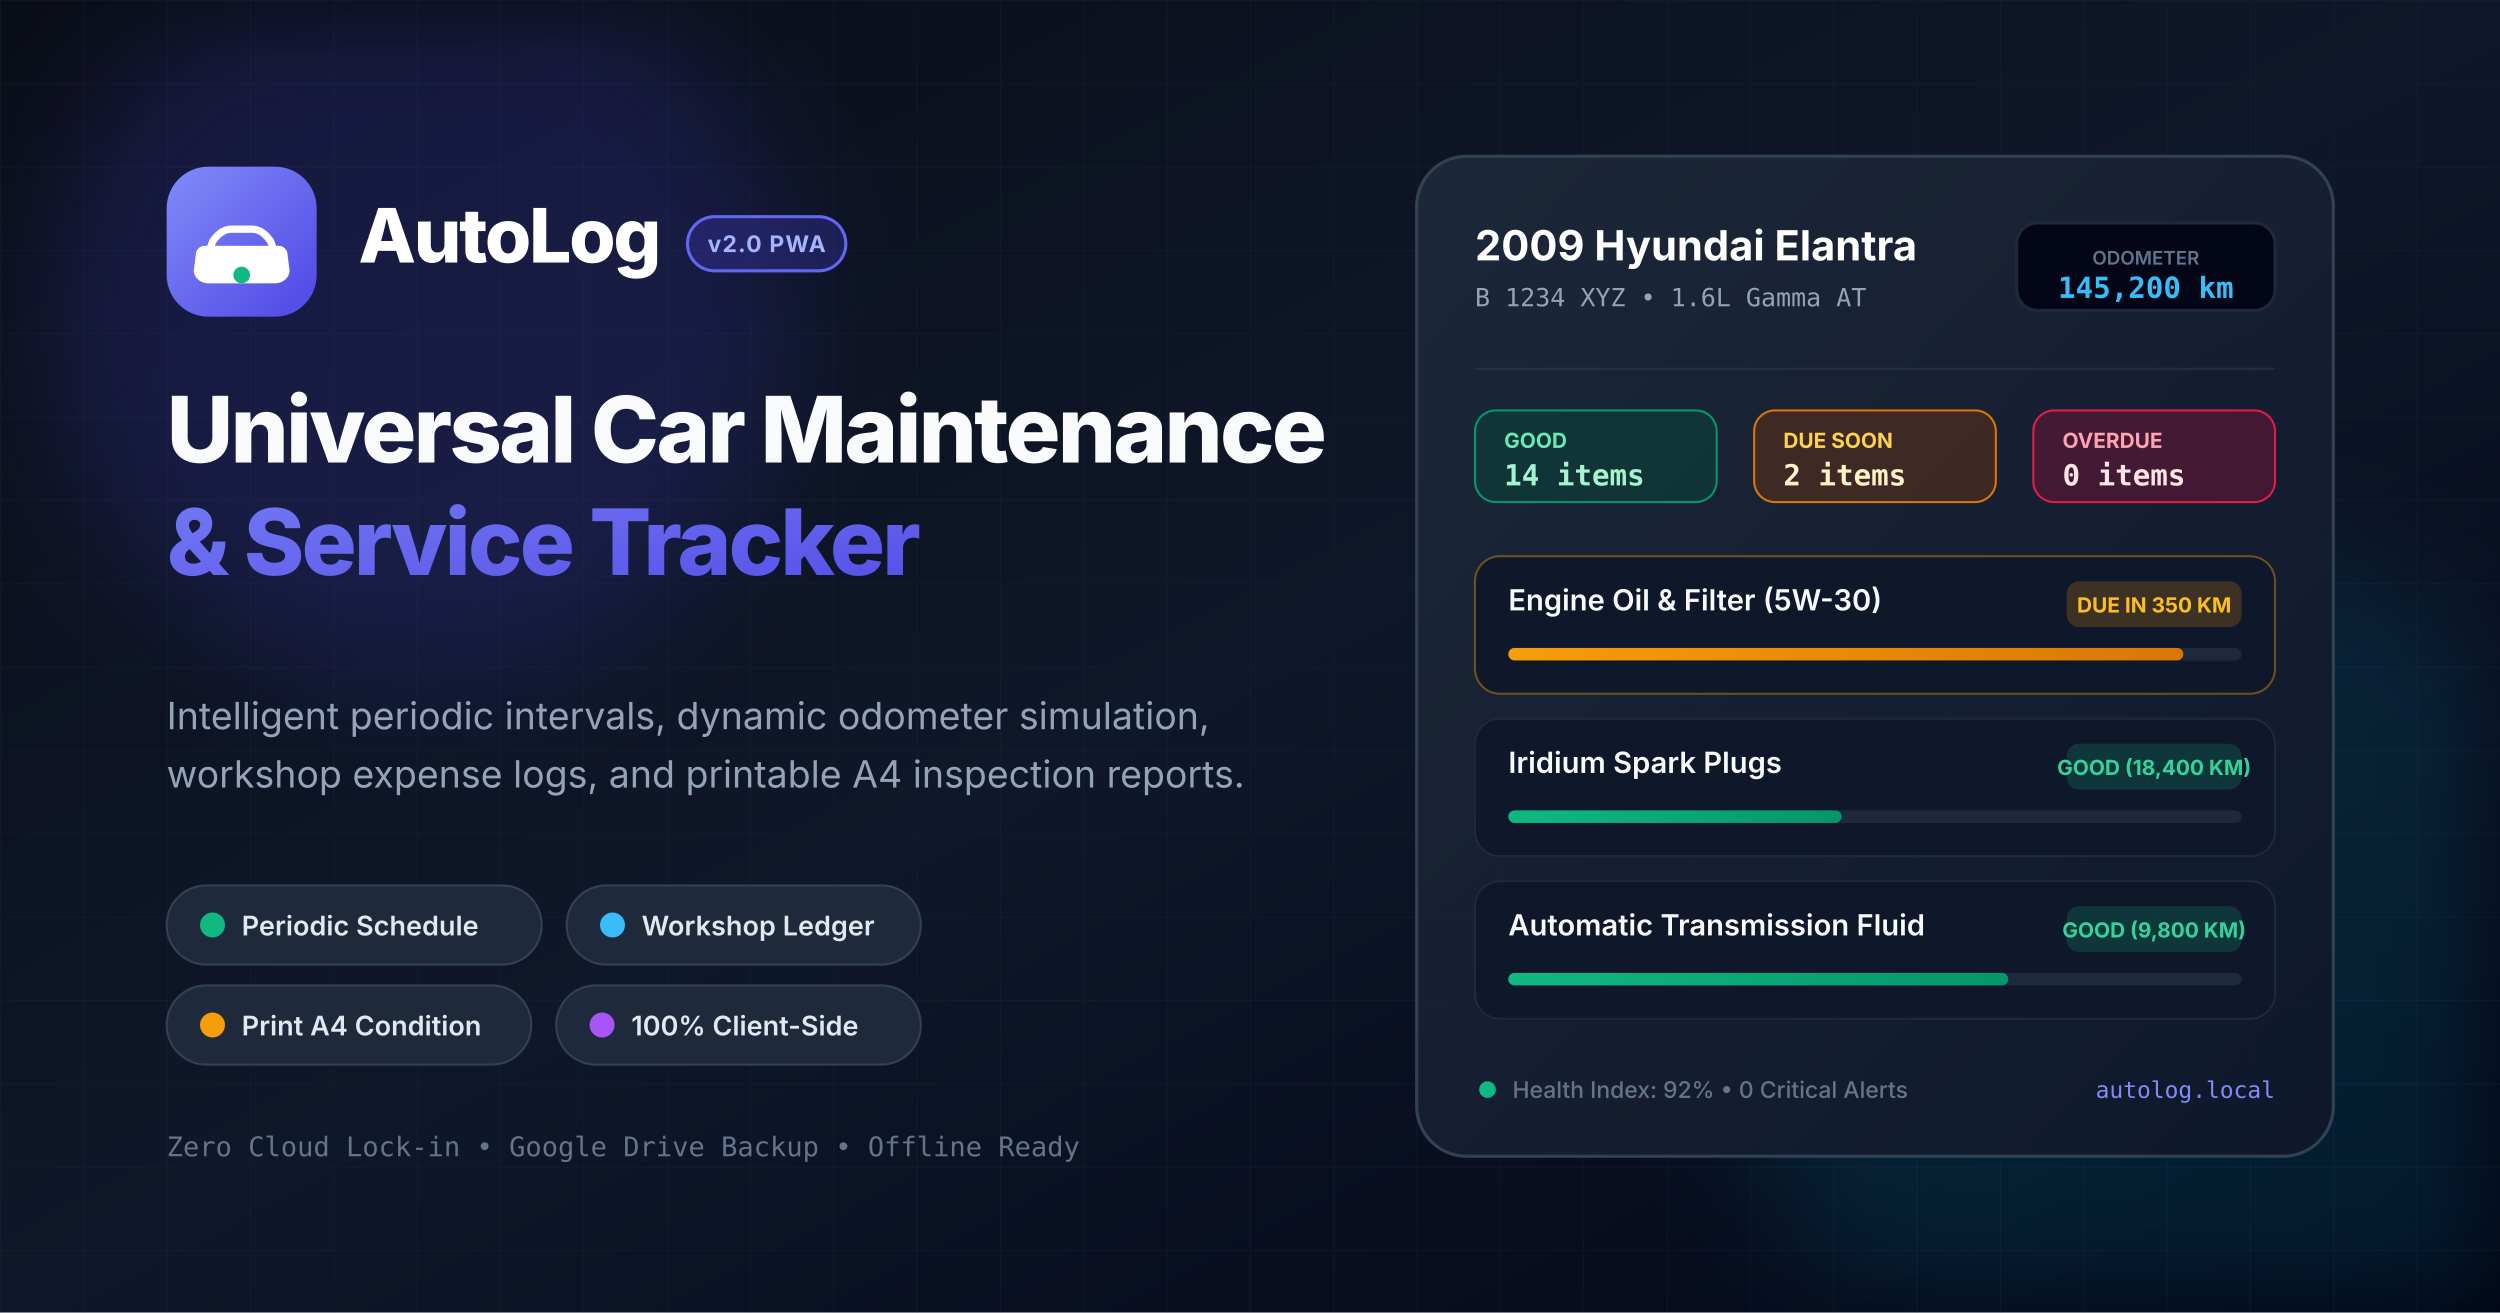
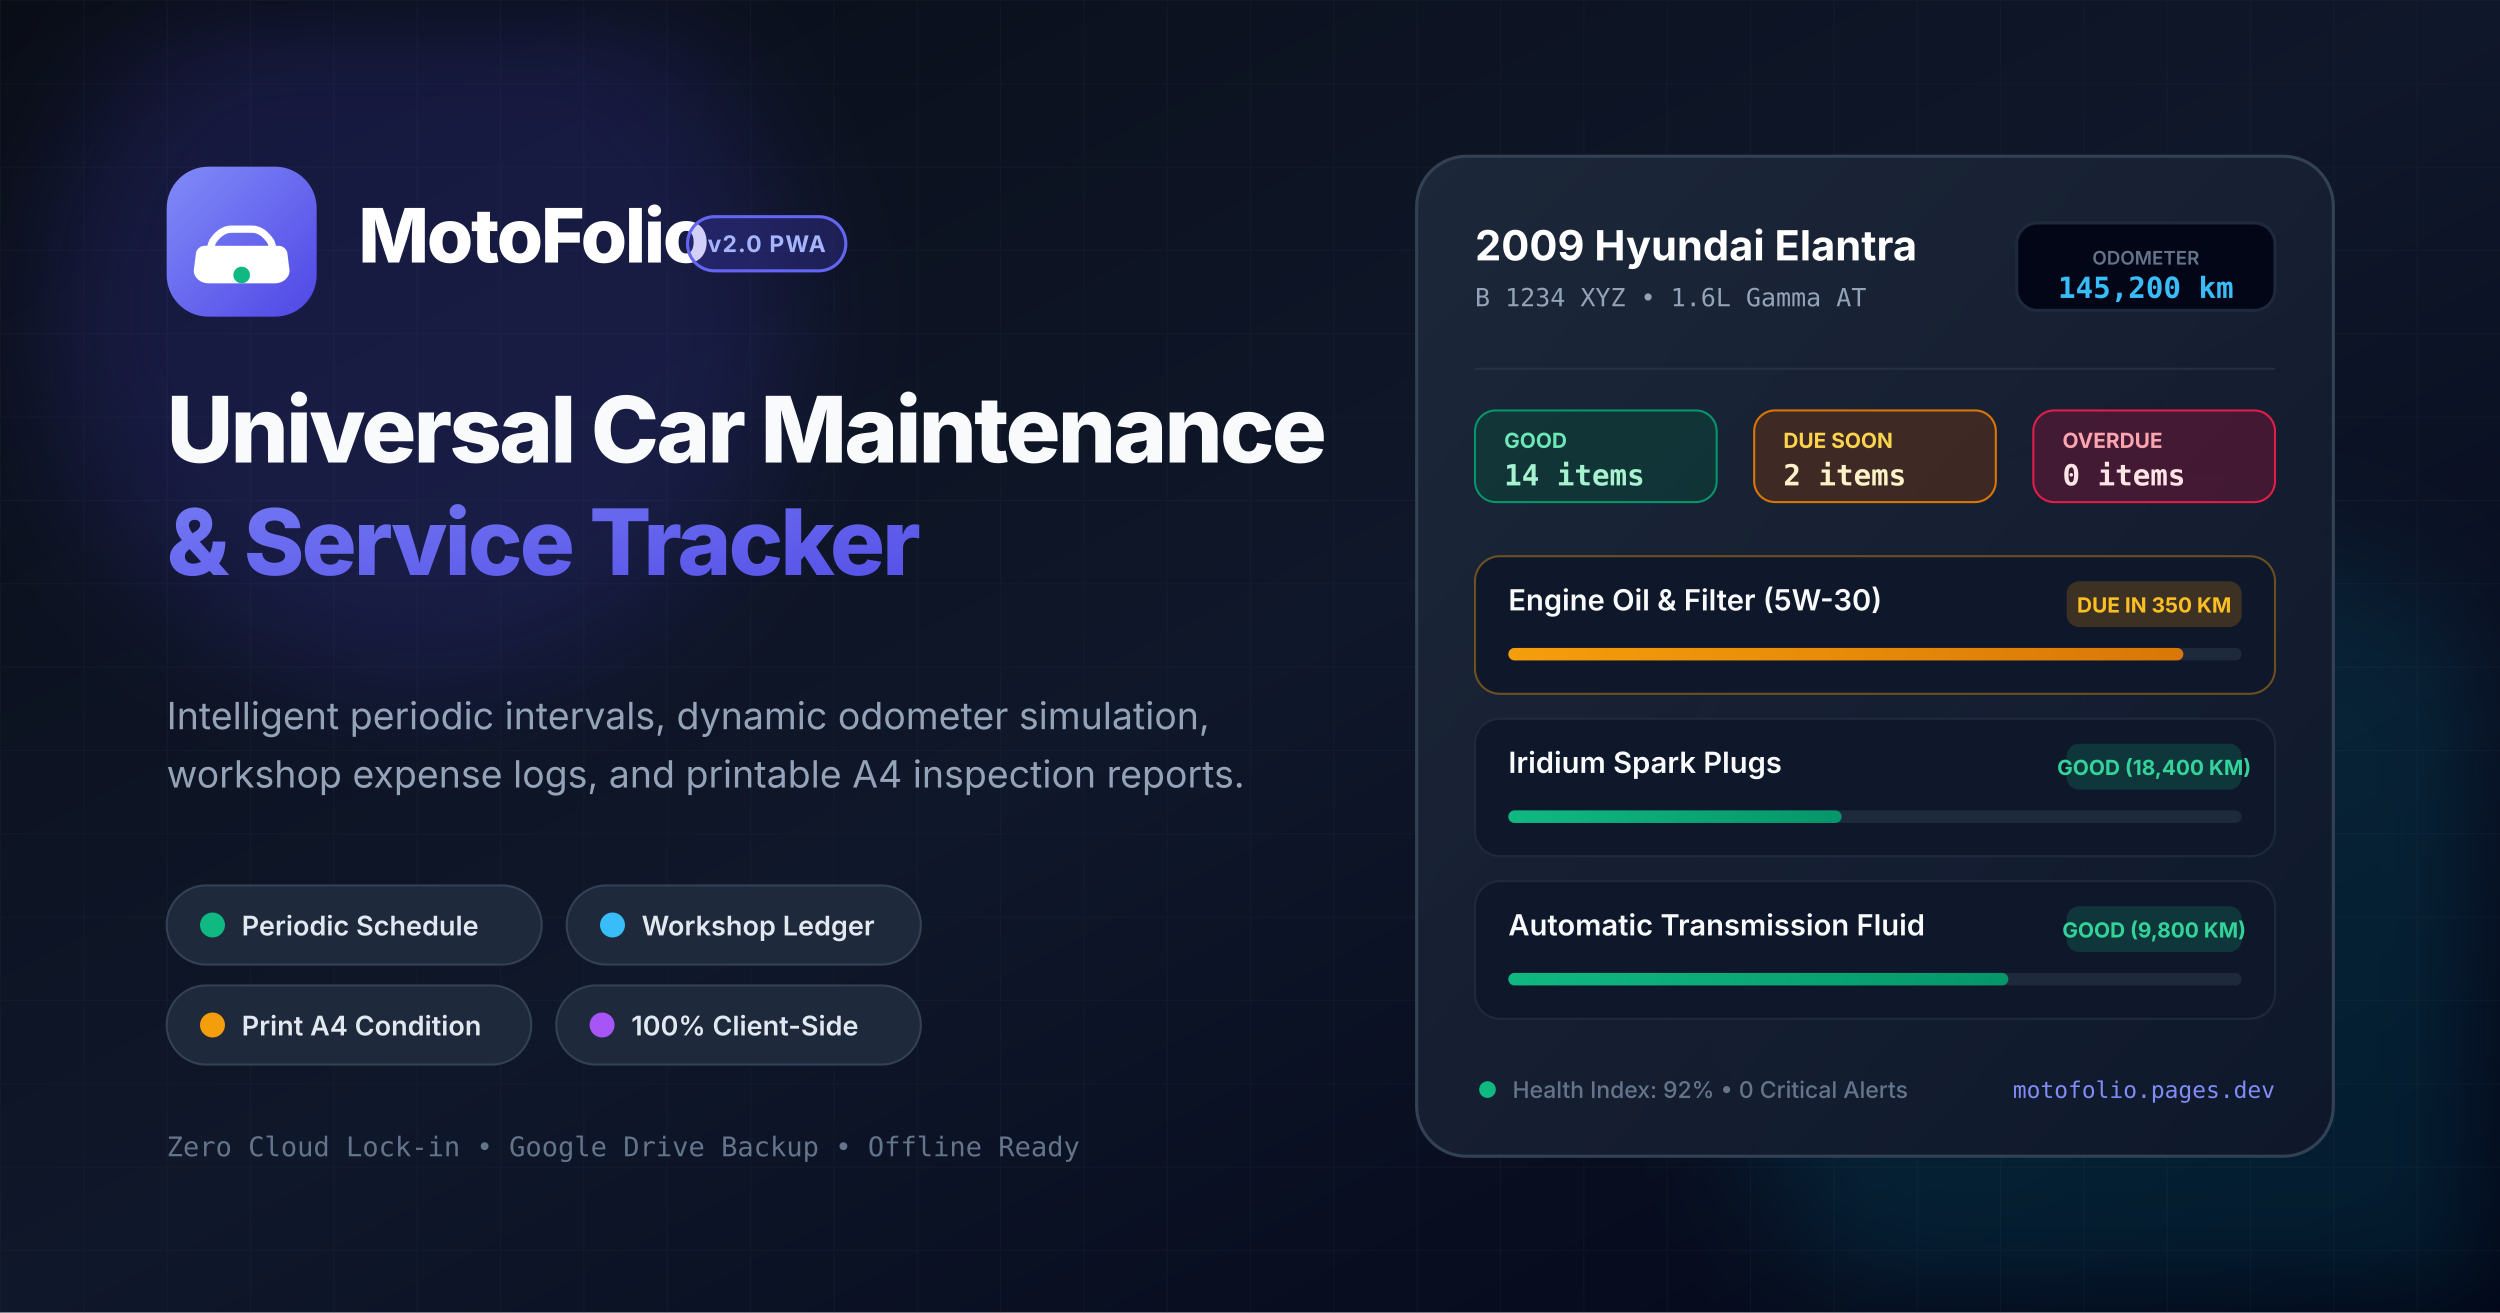
<svg xmlns="http://www.w3.org/2000/svg" viewBox="0 0 1200 630" width="1200" height="630">
  <defs>
    <linearGradient id="bgCanvas" x1="0%" y1="0%" x2="100%" y2="100%">
      <stop offset="0%" stop-color="#090d16" />
      <stop offset="50%" stop-color="#0f172a" />
      <stop offset="100%" stop-color="#020617" />
    </linearGradient>
    <linearGradient id="brandGrad" x1="0%" y1="0%" x2="100%" y2="100%">
      <stop offset="0%" stop-color="#818cf8" />
      <stop offset="100%" stop-color="#4f46e5" />
    </linearGradient>
    <linearGradient id="cardGrad" x1="0%" y1="0%" x2="100%" y2="100%">
      <stop offset="0%" stop-color="#1e293b" stop-opacity="0.9" />
      <stop offset="100%" stop-color="#0f172a" stop-opacity="0.95" />
    </linearGradient>
    <linearGradient id="goodGrad" x1="0%" y1="0%" x2="100%" y2="0%">
      <stop offset="0%" stop-color="#10b981" />
      <stop offset="100%" stop-color="#059669" />
    </linearGradient>
    <linearGradient id="warnGrad" x1="0%" y1="0%" x2="100%" y2="0%">
      <stop offset="0%" stop-color="#f59e0b" />
      <stop offset="100%" stop-color="#d97706" />
    </linearGradient>
    <linearGradient id="critGrad" x1="0%" y1="0%" x2="100%" y2="0%">
      <stop offset="0%" stop-color="#f43f5e" />
      <stop offset="100%" stop-color="#e11d48" />
    </linearGradient>
    <pattern id="grid" width="40" height="40" patternUnits="userSpaceOnUse">
      <path d="M 40 0 L 0 0 0 40" fill="none" stroke="#334155" stroke-width="1" stroke-opacity="0.15" />
    </pattern>
    <filter id="softGlow" x="-20%" y="-20%" width="140%" height="140%">
      <feGaussianBlur stdDeviation="30" result="blur" />
    </filter>
  </defs>
  <rect width="1200" height="630" fill="url(#bgCanvas)" />
  <rect width="1200" height="630" fill="url(#grid)" />
  <circle cx="200" cy="150" r="180" fill="#4f46e5" opacity="0.18" filter="url(#softGlow)" />
  <circle cx="1050" cy="480" r="220" fill="#06b6d4" opacity="0.12" filter="url(#softGlow)" />
  <g transform="translate(80, 80)">
    <g transform="translate(0, 0)">
      <rect width="72" height="72" rx="20" fill="url(#brandGrad)" />
      <path d="M18 48 L22 36 C24 33 27 30 31 30 L41 30 C45 30 48 33 50 36 L54 48 Z" fill="none" stroke="#ffffff" stroke-width="3.5" stroke-linejoin="round" />
      <path d="M14 42 C14 40 16 38 18 38 L54 38 C56 38 58 40 58 42 L59 50 C59 53 56 56 52 56 L20 56 C16 56 13 53 13 50 Z" fill="#ffffff" />
      <circle cx="36" cy="52" r="4" fill="#10b981" />
    </g>
-     <text x="92" y="46" font-family="'Inter', system-ui, -apple-system, sans-serif" font-size="36" font-weight="800" fill="#ffffff" letter-spacing="-0.03em">AutoLog</text>
+     <text x="92" y="46" font-family="'Inter', system-ui, -apple-system, sans-serif" font-size="36" font-weight="800" fill="#ffffff" letter-spacing="-0.03em">MotoFolio</text>
    <rect x="250" y="24" width="76" height="26" rx="13" fill="#4f46e5" fill-opacity="0.25" stroke="#6366f1" stroke-width="1.5" />
    <text x="288" y="41" font-family="'Inter', sans-serif" font-size="11" font-weight="700" fill="#a5b4fc" text-anchor="middle" letter-spacing="0.05em">v2.0 PWA</text>
    <text x="0" y="142" font-family="'Inter', system-ui, -apple-system, sans-serif" font-size="44" font-weight="800" fill="#f8fafc" letter-spacing="-0.03em">
      <tspan x="0" dy="0">Universal Car Maintenance</tspan>
      <tspan x="0" dy="54" fill="url(#brandGrad)">&amp; Service Tracker</tspan>
    </text>
    <text x="0" y="270" font-family="'Inter', sans-serif" font-size="18" font-weight="400" fill="#94a3b8" line-height="28">
      <tspan x="0" dy="0">Intelligent periodic intervals, dynamic odometer simulation,</tspan>
      <tspan x="0" dy="28">workshop expense logs, and printable A4 inspection reports.</tspan>
    </text>
    <g transform="translate(0, 345)">
      <g transform="translate(0, 0)">
        <rect width="180" height="38" rx="19" fill="#1e293b" stroke="#334155" stroke-width="1" />
        <circle cx="22" cy="19" r="6" fill="#10b981" />
        <text x="36" y="24" font-family="'Inter', sans-serif" font-size="13" font-weight="600" fill="#e2e8f0">Periodic Schedule</text>
      </g>
      <g transform="translate(192, 0)">
        <rect width="170" height="38" rx="19" fill="#1e293b" stroke="#334155" stroke-width="1" />
        <circle cx="22" cy="19" r="6" fill="#38bdf8" />
        <text x="36" y="24" font-family="'Inter', sans-serif" font-size="13" font-weight="600" fill="#e2e8f0">Workshop Ledger</text>
      </g>
      <g transform="translate(0, 48)">
        <rect width="175" height="38" rx="19" fill="#1e293b" stroke="#334155" stroke-width="1" />
        <circle cx="22" cy="19" r="6" fill="#f59e0b" />
        <text x="36" y="24" font-family="'Inter', sans-serif" font-size="13" font-weight="600" fill="#e2e8f0">Print A4 Condition</text>
      </g>
      <g transform="translate(187, 48)">
        <rect width="175" height="38" rx="19" fill="#1e293b" stroke="#334155" stroke-width="1" />
        <circle cx="22" cy="19" r="6" fill="#a855f7" />
        <text x="36" y="24" font-family="'Inter', sans-serif" font-size="13" font-weight="600" fill="#e2e8f0">100% Client-Side</text>
      </g>
    </g>
    <text x="0" y="475" font-family="'JetBrains Mono', monospace" font-size="13" font-weight="500" fill="#64748b">
      Zero Cloud Lock-in • Google Drive Backup • Offline Ready
    </text>
  </g>
  <g transform="translate(680, 75)">
    <rect width="440" height="480" rx="24" fill="url(#cardGrad)" stroke="#334155" stroke-width="1.5" />
    <g transform="translate(28, 30)">
      <text x="0" y="20" font-family="'Inter', sans-serif" font-size="20" font-weight="700" fill="#ffffff">2009 Hyundai Elantra</text>
      <text x="0" y="42" font-family="'JetBrains Mono', monospace" font-size="12" font-weight="500" fill="#94a3b8">B 1234 XYZ • 1.6L Gamma AT</text>
      <rect x="260" y="2" width="124" height="42" rx="10" fill="#020617" stroke="#1e293b" stroke-width="1.5" />
      <text x="322" y="22" font-family="'Inter', sans-serif" font-size="9" font-weight="600" fill="#64748b" text-anchor="middle">ODOMETER</text>
      <text x="322" y="38" font-family="'JetBrains Mono', monospace" font-size="14" font-weight="700" fill="#38bdf8" text-anchor="middle">145,200 km</text>
    </g>
    <line x1="28" y1="102" x2="412" y2="102" stroke="#334155" stroke-opacity="0.5" stroke-width="1" />
    <g transform="translate(28, 122)">
      <rect x="0" y="0" width="116" height="44" rx="10" fill="#064e3b" fill-opacity="0.4" stroke="#059669" stroke-width="1" />
      <text x="14" y="18" font-family="'Inter', sans-serif" font-size="10" font-weight="700" fill="#6ee7b7">GOOD</text>
      <text x="14" y="36" font-family="'JetBrains Mono', monospace" font-size="14" font-weight="700" fill="#a7f3d0">14 items</text>
      <rect x="134" y="0" width="116" height="44" rx="10" fill="#78350f" fill-opacity="0.4" stroke="#d97706" stroke-width="1" />
      <text x="148" y="18" font-family="'Inter', sans-serif" font-size="10" font-weight="700" fill="#fcd34d">DUE SOON</text>
      <text x="148" y="36" font-family="'JetBrains Mono', monospace" font-size="14" font-weight="700" fill="#fef3c7">2 items</text>
      <rect x="268" y="0" width="116" height="44" rx="10" fill="#881337" fill-opacity="0.4" stroke="#e11d48" stroke-width="1" />
      <text x="282" y="18" font-family="'Inter', sans-serif" font-size="10" font-weight="700" fill="#fda4af">OVERDUE</text>
      <text x="282" y="36" font-family="'JetBrains Mono', monospace" font-size="14" font-weight="700" fill="#ffe4e6">0 items</text>
    </g>
    <g transform="translate(28, 192)">
      <g transform="translate(0, 0)">
        <rect width="384" height="66" rx="12" fill="#0f172a" stroke="#f59e0b" stroke-opacity="0.4" stroke-width="1" />
        <text x="16" y="26" font-family="'Inter', sans-serif" font-size="14" font-weight="600" fill="#f8fafc">Engine Oil &amp; Filter (5W-30)</text>
        <rect x="284" y="12" width="84" height="22" rx="6" fill="#f59e0b" fill-opacity="0.2" />
        <text x="326" y="27" font-family="'Inter', sans-serif" font-size="10" font-weight="700" fill="#fbbf24" text-anchor="middle">DUE IN 350 KM</text>
        <rect x="16" y="44" width="352" height="6" rx="3" fill="#1e293b" />
        <rect x="16" y="44" width="324" height="6" rx="3" fill="url(#warnGrad)" />
      </g>
      <g transform="translate(0, 78)">
        <rect width="384" height="66" rx="12" fill="#0f172a" stroke="#1e293b" stroke-width="1" />
        <text x="16" y="26" font-family="'Inter', sans-serif" font-size="14" font-weight="600" fill="#f8fafc">Iridium Spark Plugs</text>
        <rect x="284" y="12" width="84" height="22" rx="6" fill="#10b981" fill-opacity="0.2" />
        <text x="326" y="27" font-family="'Inter', sans-serif" font-size="10" font-weight="700" fill="#34d399" text-anchor="middle">GOOD (18,400 KM)</text>
        <rect x="16" y="44" width="352" height="6" rx="3" fill="#1e293b" />
        <rect x="16" y="44" width="160" height="6" rx="3" fill="url(#goodGrad)" />
      </g>
      <g transform="translate(0, 156)">
        <rect width="384" height="66" rx="12" fill="#0f172a" stroke="#1e293b" stroke-width="1" />
        <text x="16" y="26" font-family="'Inter', sans-serif" font-size="14" font-weight="600" fill="#f8fafc">Automatic Transmission Fluid</text>
        <rect x="284" y="12" width="84" height="22" rx="6" fill="#10b981" fill-opacity="0.2" />
        <text x="326" y="27" font-family="'Inter', sans-serif" font-size="10" font-weight="700" fill="#34d399" text-anchor="middle">GOOD (9,800 KM)</text>
        <rect x="16" y="44" width="352" height="6" rx="3" fill="#1e293b" />
        <rect x="16" y="44" width="240" height="6" rx="3" fill="url(#goodGrad)" />
      </g>
    </g>
    <g transform="translate(28, 442)">
      <circle cx="6" cy="6" r="4" fill="#10b981" />
      <text x="18" y="10" font-family="'Inter', sans-serif" font-size="11" font-weight="500" fill="#64748b">Health Index: 92% • 0 Critical Alerts</text>
-       <text x="384" y="10" font-family="'JetBrains Mono', monospace" font-size="11" font-weight="500" fill="#818cf8" text-anchor="end">autolog.local</text>
+       <text x="384" y="10" font-family="'JetBrains Mono', monospace" font-size="11" font-weight="500" fill="#818cf8" text-anchor="end">motofolio.pages.dev</text>
    </g>
  </g>
</svg>
